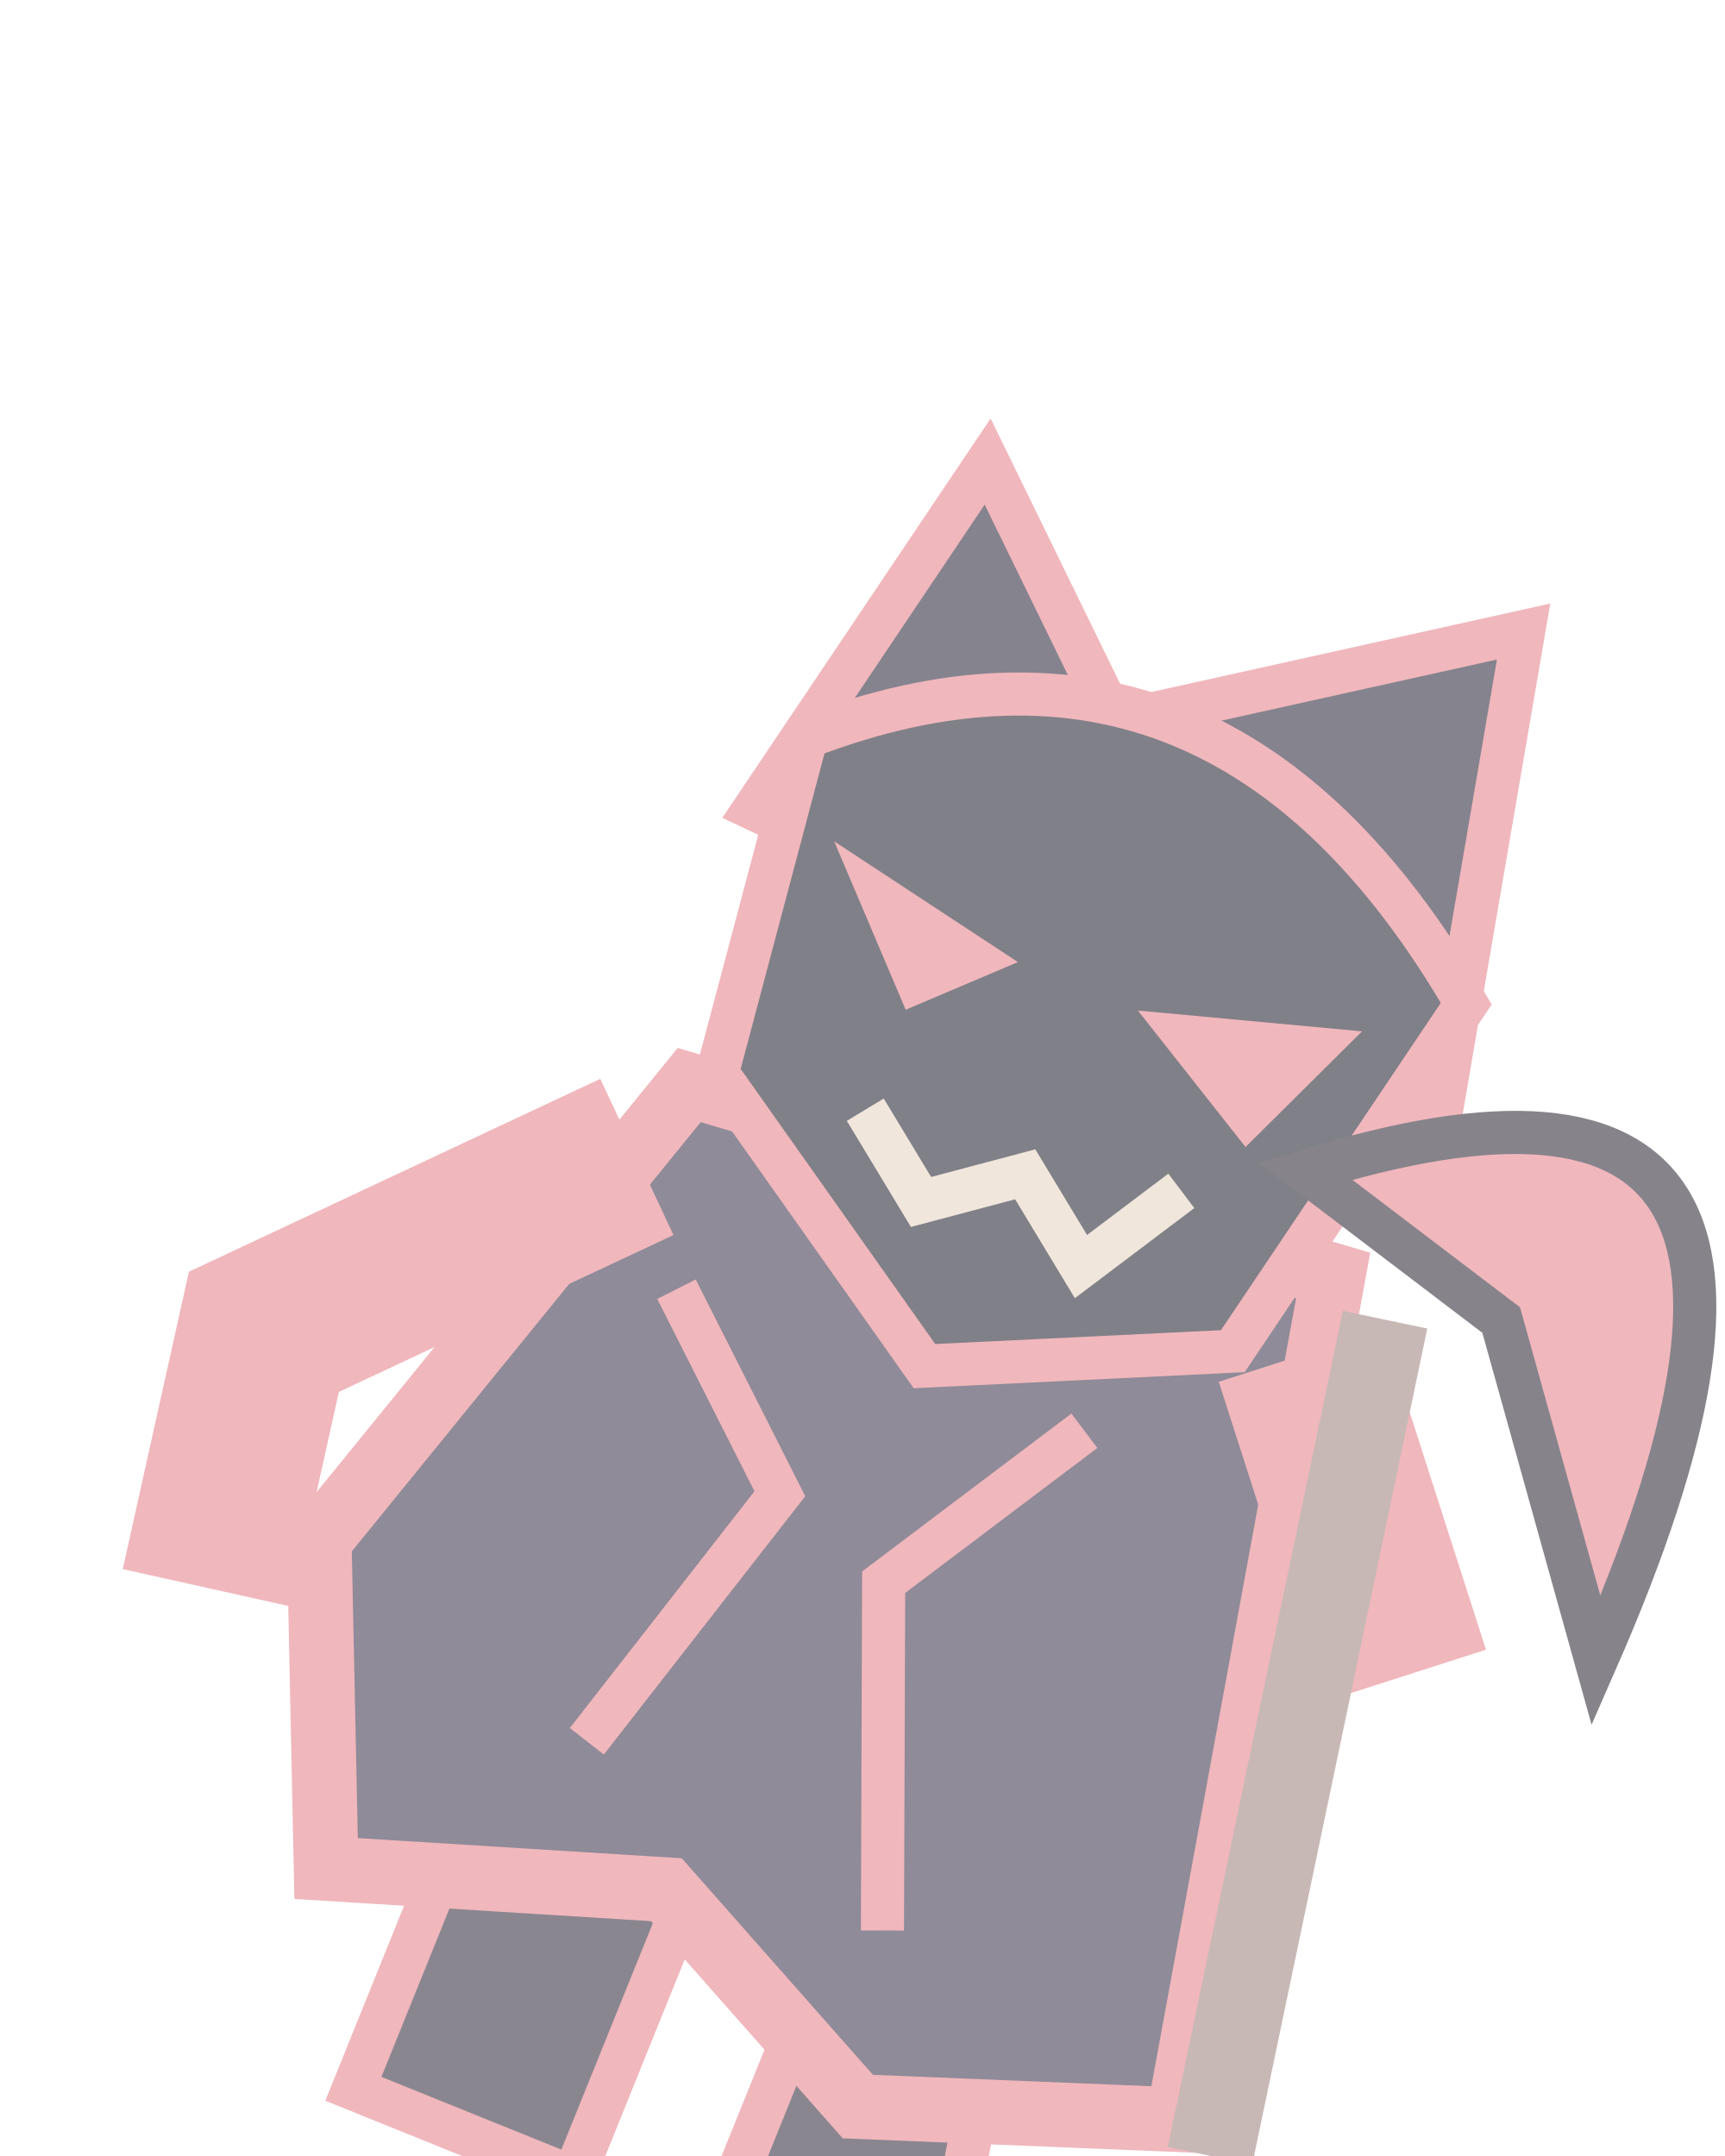
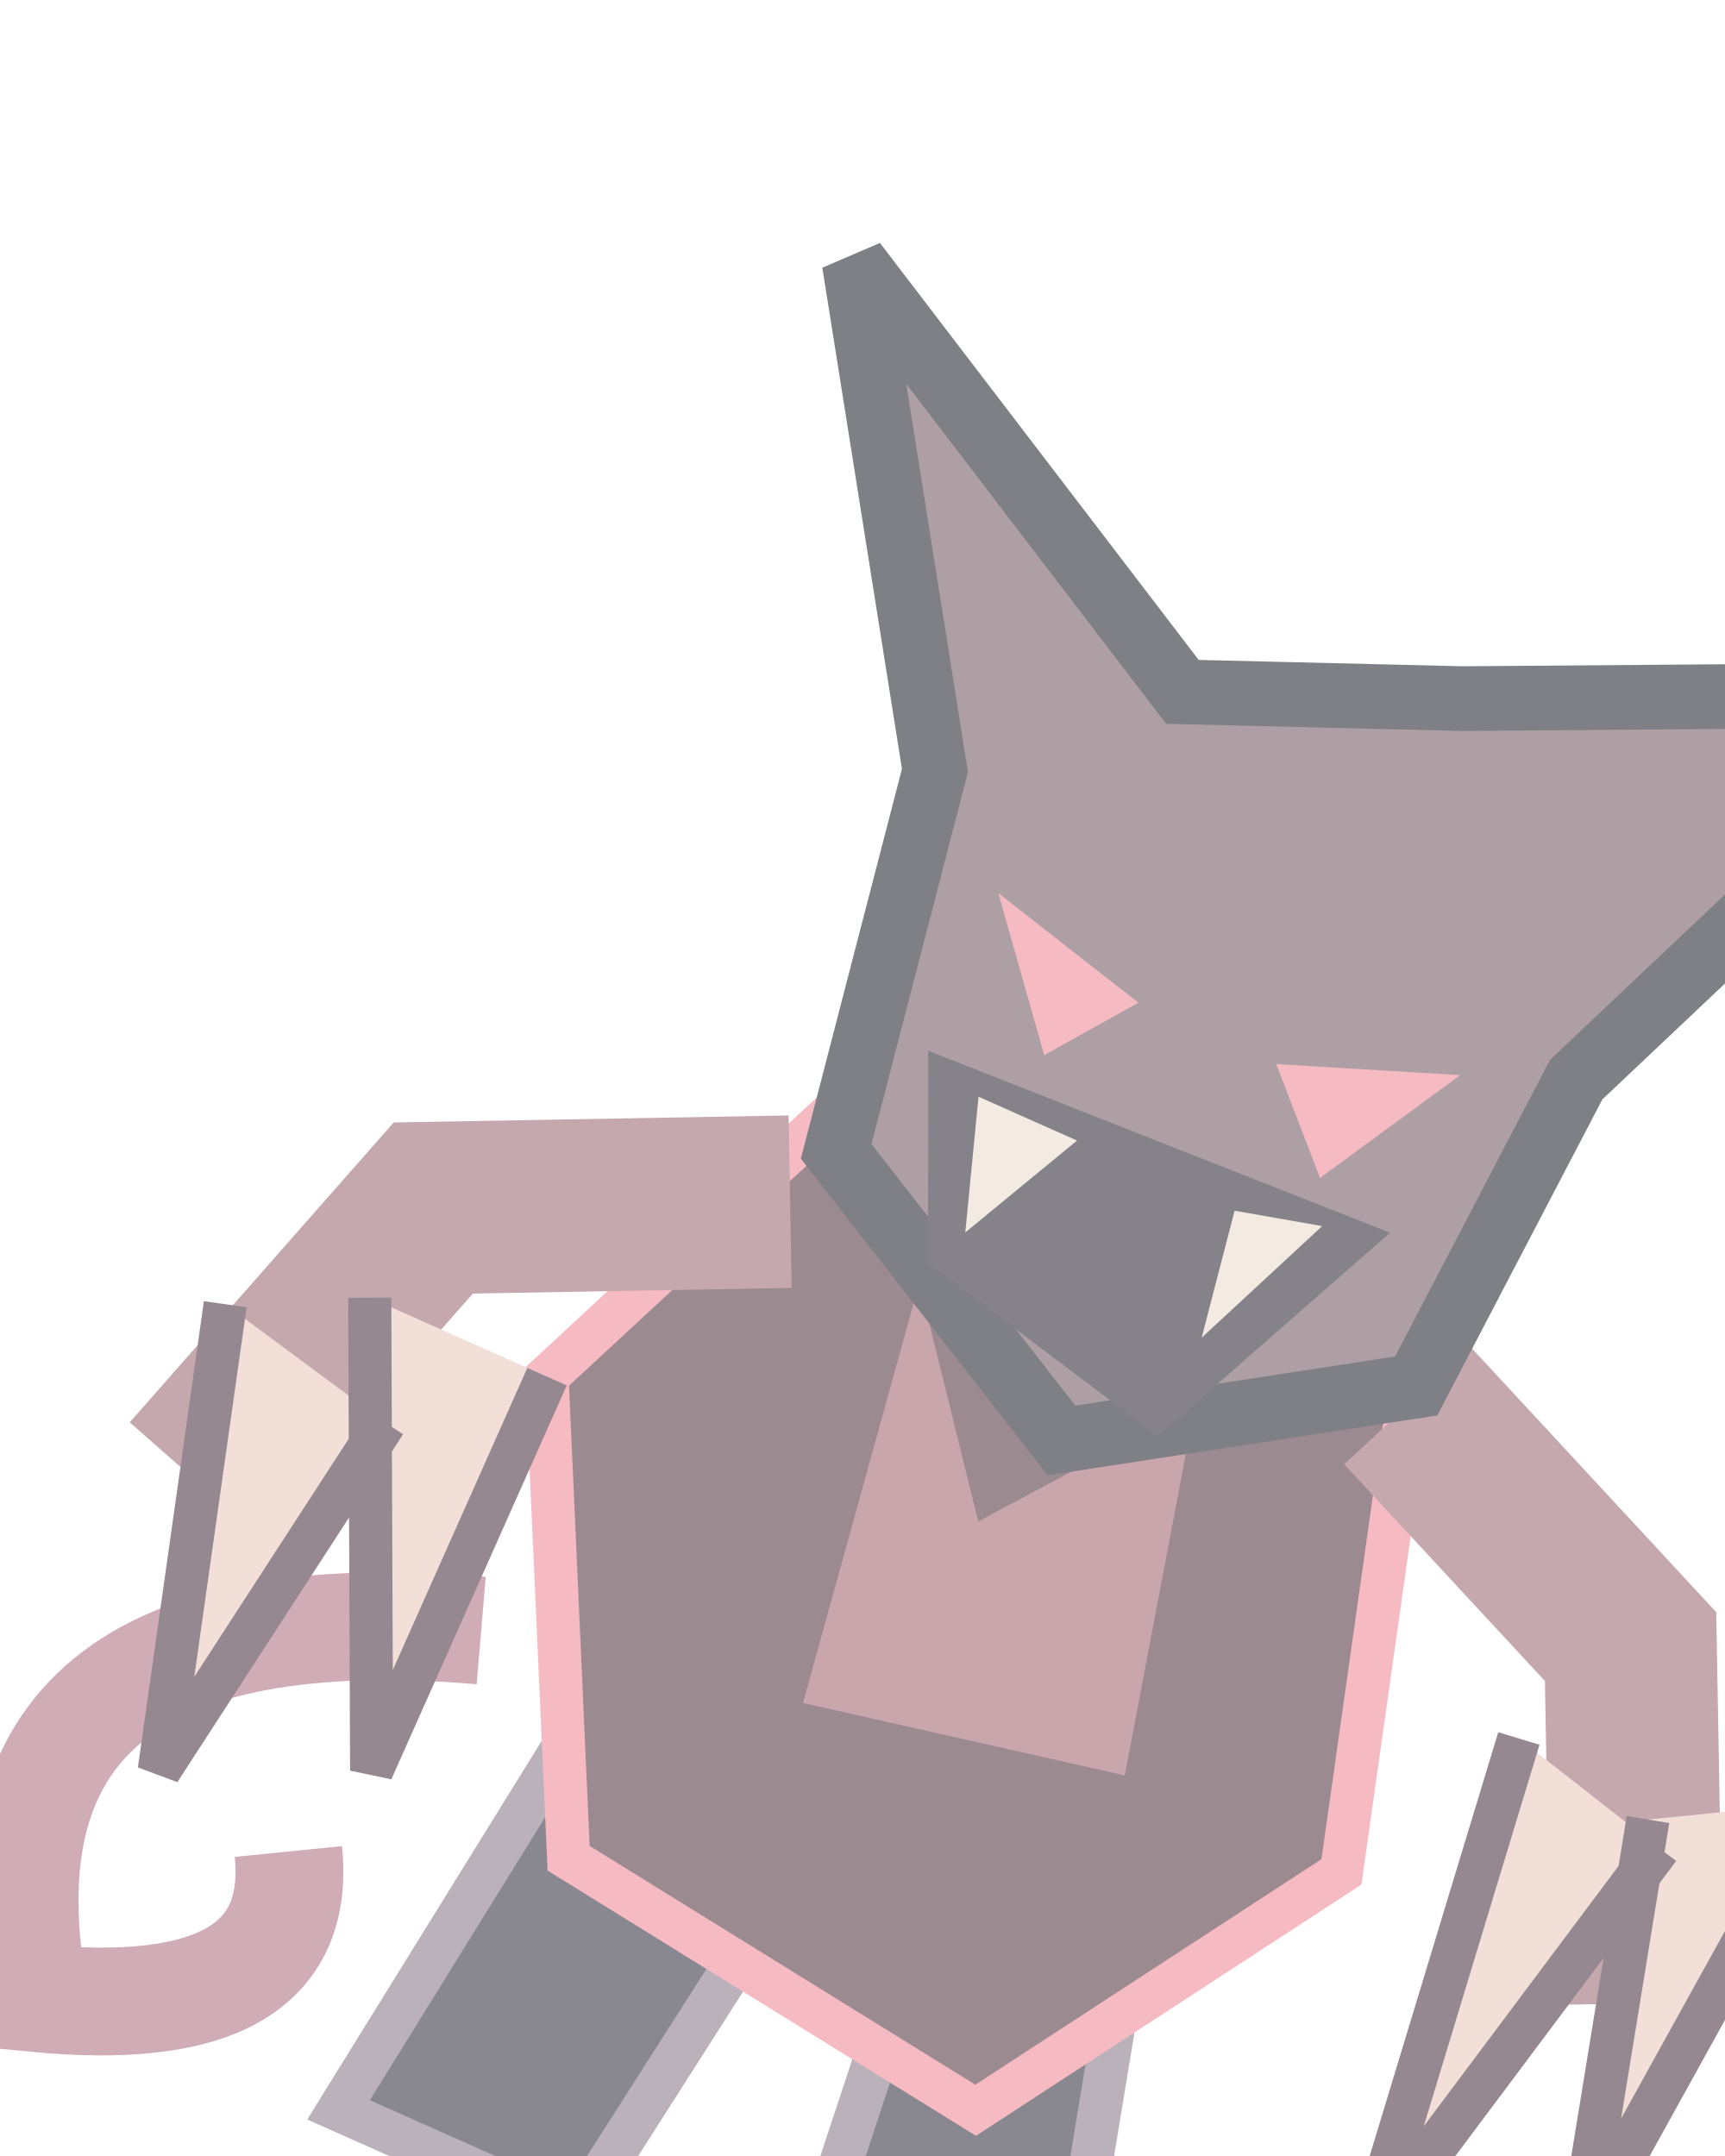
<svg xmlns="http://www.w3.org/2000/svg" width="80" height="100" viewBox="0 0 80 100">
-   <g opacity="0.55" transform="translate(5 13) rotate(22 36 55)">
-     <path d="M24 75L24 91H35L35 75M42 75L42 91H53L50 75" fill="#292335" stroke="#e47b85" stroke-width="2" />
-     <path d="M21 42L52 39L60 78L46 83L34 77L19 82L13 68Z" fill="#332b43" stroke="#e47b85" stroke-width="3" />
-     <path d="M20 46L7 60L9 72M52 43L62 55" fill="none" stroke="#e47b85" stroke-width="8" />
-     <path d="M19 29L23 10L33 19L49 8L54 31Z" fill="#211d32" stroke="#e47b85" stroke-width="2" />
-     <path d="M20 25Q35 11 53 25L49 44L36 50L22 41Z" fill="#171826" stroke="#e47b85" stroke-width="2" />
-     <path d="M23 29L33 31L29 35Z M39 31L49 28L46 35Z" fill="#e47b85" />
-     <path d="M29 40L33 43L37 40L41 43L44 38" fill="none" stroke="#e4d2bf" stroke-width="2" />
-     <path d="M24 51L32 58L28 72M44 50L38 60L44 75" fill="none" stroke="#e47b85" stroke-width="2" />
-     <path d="M55 40L62 79" stroke="#9b7e78" stroke-width="4" />
-     <path d="M49 35Q71 17 70 51L60 38Z" fill="#e47b85" stroke="#221d2b" stroke-width="2" />
+   <g transform="translate(6 13) rotate(24 35 60)" opacity="0.55">
+     <path d="M25 71L22 93H34L37 73M43 73L45 93H58L52 70" fill="#282736" stroke="#827184" stroke-width="2" />
+     <path d="M26 37L52 36L60 64L49 81L27 78L17 58Z" fill="#4b2936" stroke="#ef8390" stroke-width="2" />
+     <path d="M24 46L9 53L4 69M54 43L68 49L75 64" fill="none" stroke="#93616b" stroke-width="8" />
+     <path d="M19 70Q-4 78 7 94Q19 90 15 83" fill="none" stroke="#aa687b" stroke-width="5" />
+     <path d="M31 47L38 56L45 47L49 64L34 67Z" fill="#9a5d68" />
+     <path d="M22 25L9 5L31 17L43 12L65 2L55 26L54 42L40 51L25 43Z" fill="#69505a" stroke="#151722" stroke-width="3" />
+     <path d="M27 29L35 31L32 35Z M42 31L50 28L46 35Z" fill="#ef8390" />
+     <path d="M27 37L50 36L44 49L31 46Z" fill="#211c28" />
+     <path d="M30 38L32 44L35 38M43 38L44 44L47 37" fill="#eadbca" />
+     <path d="M2 61L8 82L11 63M8 58L17 78L17 58M65 55L68 79L73 57M72 56L77 75L79 52" fill="#e5c4b8" stroke="#402635" stroke-width="2" />
  </g>
</svg>
